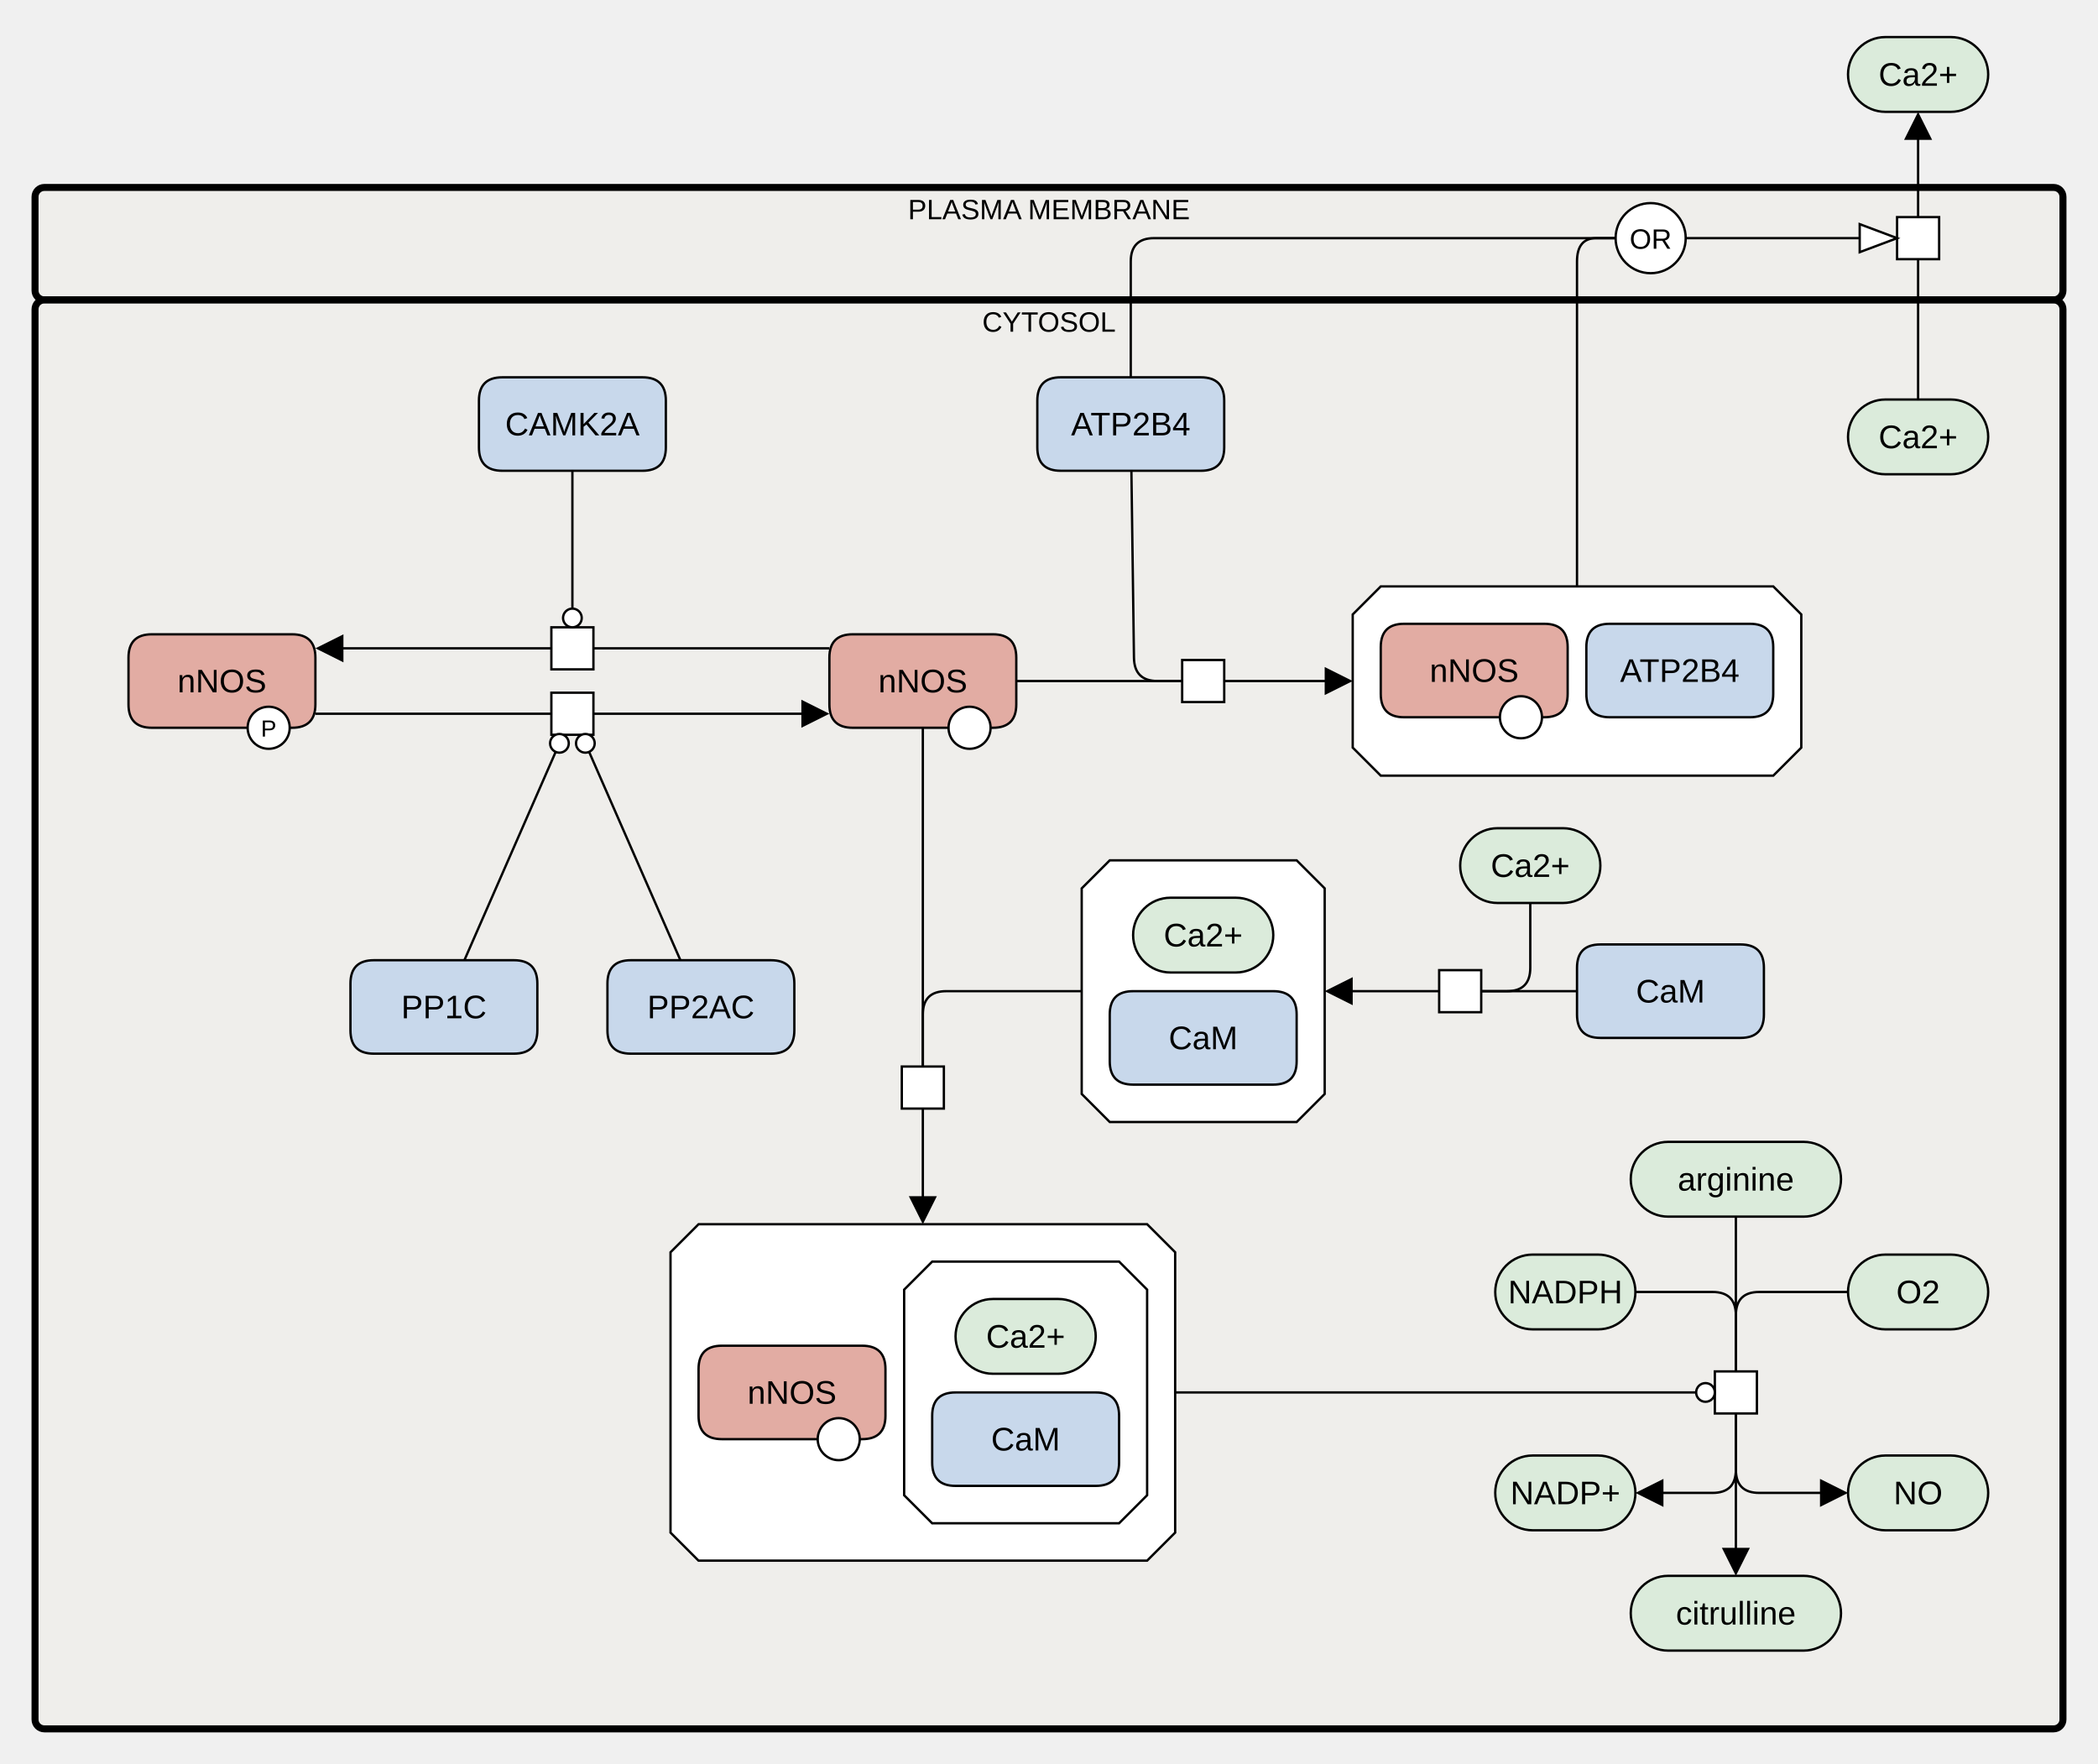
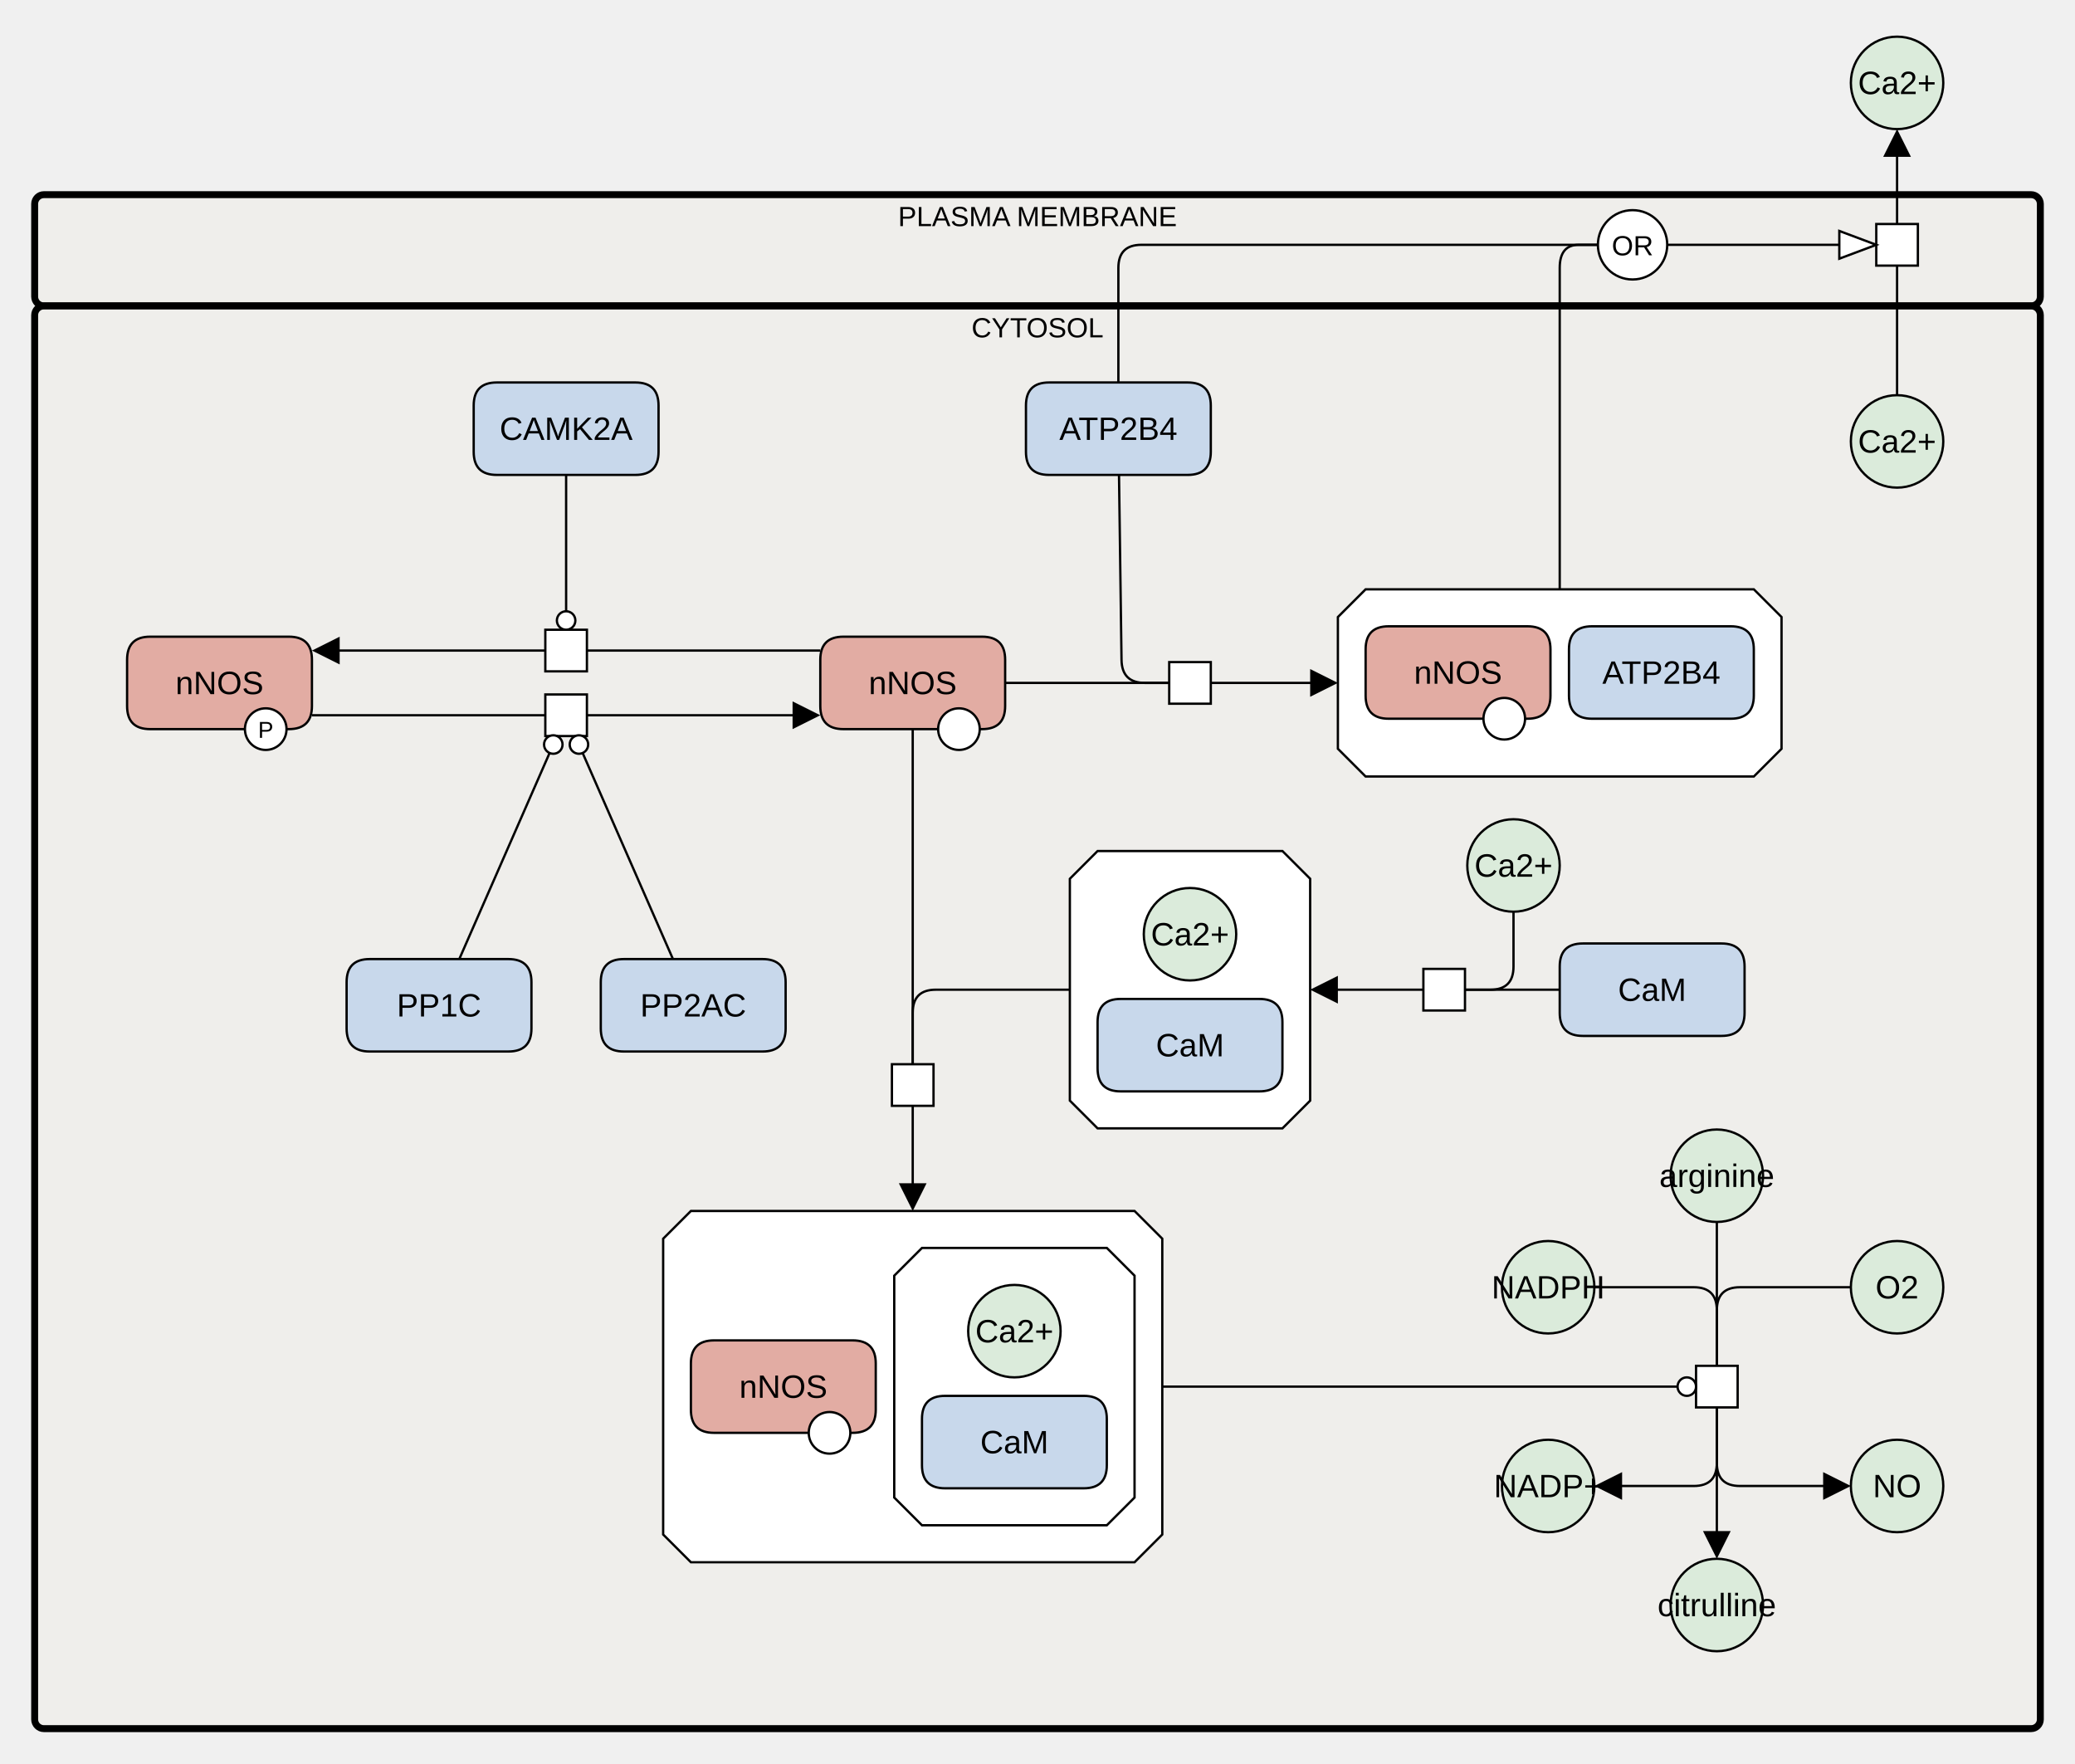
- <svg xmlns="http://www.w3.org/2000/svg" width="898" height="755" viewBox="0 0 898 755" stroke-linecap="butt" stroke-miterlimit="10">
-   <g transform="translate(-205,336)">
+ <svg xmlns="http://www.w3.org/2000/svg" width="898" height="763" viewBox="0 0 898 763" stroke-linecap="butt" stroke-miterlimit="10">
+   <g transform="translate(-205,340)">
    <path d="M220 -251.766 C220 -253.975 221.791 -255.766 224 -255.766 L1084 -255.766 C1086.209 -255.766 1088 -253.975 1088 -251.766 L1088 -211.633 C1088 -209.424 1086.209 -207.633 1084 -207.633 L224 -207.633 C221.791 -207.633 220 -209.424 220 -211.633 Z" fill="#EDEBE4" fill-opacity="0.447" stroke="none" />
    <path d="M220 -251.766 C220 -253.975 221.791 -255.766 224 -255.766 L1084 -255.766 C1086.209 -255.766 1088 -253.975 1088 -251.766 L1088 -211.633 C1088 -209.424 1086.209 -207.633 1084 -207.633 L224 -207.633 C221.791 -207.633 220 -209.424 220 -211.633 Z" fill="none" stroke="#000000" stroke-width="3" />
    <text x="654" y="-242.164" text-anchor="middle" font-family="'Dialog', Arial, Helvetica, sans-serif" font-size="12" fill="#000000" stroke="none" xml:space="preserve">PLASMA MEMBRANE</text>
-     <path d="M220 -203.633 C220 -205.842 221.791 -207.633 224 -207.633 L1084 -207.633 C1086.209 -207.633 1088 -205.842 1088 -203.633 L1088 400 C1088 402.209 1086.209 404 1084 404 L224 404 C221.791 404 220 402.209 220 400 Z" fill="#EDEBE4" fill-opacity="0.447" stroke="none" />
-     <path d="M220 -203.633 C220 -205.842 221.791 -207.633 224 -207.633 L1084 -207.633 C1086.209 -207.633 1088 -205.842 1088 -203.633 L1088 400 C1088 402.209 1086.209 404 1084 404 L224 404 C221.791 404 220 402.209 220 400 Z" fill="none" stroke="#000000" stroke-width="3" />
+     <path d="M220 -203.633 C220 -205.842 221.791 -207.633 224 -207.633 L1084 -207.633 C1086.209 -207.633 1088 -205.842 1088 -203.633 L1088 404 C1088 406.209 1086.209 408 1084 408 L224 408 C221.791 408 220 406.209 220 404 Z" fill="#EDEBE4" fill-opacity="0.447" stroke="none" />
+     <path d="M220 -203.633 C220 -205.842 221.791 -207.633 224 -207.633 L1084 -207.633 C1086.209 -207.633 1088 -205.842 1088 -203.633 L1088 404 C1088 406.209 1086.209 408 1084 408 L224 408 C221.791 408 220 406.209 220 404 Z" fill="none" stroke="#000000" stroke-width="3" />
    <text x="654" y="-194.031" text-anchor="middle" font-family="'Dialog', Arial, Helvetica, sans-serif" font-size="12" fill="#000000" stroke="none" xml:space="preserve">CYTOSOL</text>
-     <path d="M903 168.75 C903 159.913 910.163 152.75 919 152.75 L977 152.75 C985.837 152.75 993 159.913 993 168.75 L993 168.75 C993 177.587 985.837 184.75 977 184.75 L919 184.75 C910.163 184.75 903 177.587 903 168.75 Z" fill="#DBEBDB" stroke="none" />
-     <path d="M903 168.75 C903 159.913 910.163 152.75 919 152.75 L977 152.75 C985.837 152.75 993 159.913 993 168.75 L993 168.75 C993 177.587 985.837 184.75 977 184.75 L919 184.75 C910.163 184.75 903 177.587 903 168.75 Z" fill="none" stroke="#000000" />
+     <path d="M928 168.75 C928 157.704 936.954 148.75 948 148.75 L948 148.75 C959.046 148.75 968 157.704 968 168.75 L968 168.75 C968 179.796 959.046 188.75 948 188.75 L948 188.75 C936.954 188.75 928 179.796 928 168.75 Z" fill="#DBEBDB" stroke="none" />
+     <path d="M928 168.75 C928 157.704 936.954 148.75 948 148.75 L948 148.75 C959.046 148.75 968 157.704 968 168.75 L968 168.75 C968 179.796 959.046 188.75 948 188.75 L948 188.75 C936.954 188.75 928 179.796 928 168.75 Z" fill="none" stroke="#000000" />
    <text x="948" y="173.6" text-anchor="middle" font-family="Arial, Helvetica, sans-serif" font-size="14" fill="#000000" stroke="none" xml:space="preserve">arginine</text>
    <path d="M939 251 L957 251 L957 269 L939 269 Z" fill="#FFFFFF" stroke="none" />
    <path d="M939 251 L957 251 L957 269 L939 269 Z" fill="none" stroke="#000000" />
-     <path d="M903 354.5 C903 345.663 910.163 338.5 919 338.5 L977 338.5 C985.837 338.5 993 345.663 993 354.5 L993 354.5 C993 363.337 985.837 370.5 977 370.5 L919 370.5 C910.163 370.5 903 363.337 903 354.5 Z" fill="#DBEBDB" stroke="none" />
-     <path d="M903 354.5 C903 345.663 910.163 338.5 919 338.5 L977 338.5 C985.837 338.5 993 345.663 993 354.5 L993 354.5 C993 363.337 985.837 370.5 977 370.5 L919 370.5 C910.163 370.5 903 363.337 903 354.5 Z" fill="none" stroke="#000000" />
+     <path d="M928 354.5 C928 343.454 936.954 334.5 948 334.5 L948 334.5 C959.046 334.5 968 343.454 968 354.5 L968 354.5 C968 365.546 959.046 374.5 948 374.5 L948 374.5 C936.954 374.5 928 365.546 928 354.5 Z" fill="#DBEBDB" stroke="none" />
+     <path d="M928 354.5 C928 343.454 936.954 334.5 948 334.5 L948 334.5 C959.046 334.5 968 343.454 968 354.5 L968 354.5 C968 365.546 959.046 374.5 948 374.5 L948 374.5 C936.954 374.5 928 365.546 928 354.5 Z" fill="none" stroke="#000000" />
    <text x="948" y="359.35" text-anchor="middle" font-family="Arial, Helvetica, sans-serif" font-size="14" fill="#000000" stroke="none" xml:space="preserve">citrulline</text>
-     <path d="M845 217 C845 208.163 852.163 201 861 201 L889 201 C897.837 201 905 208.163 905 217 L905 217 C905 225.837 897.837 233 889 233 L861 233 C852.163 233 845 225.837 845 217 Z" fill="#DBEBDB" stroke="none" />
-     <path d="M845 217 C845 208.163 852.163 201 861 201 L889 201 C897.837 201 905 208.163 905 217 L905 217 C905 225.837 897.837 233 889 233 L861 233 C852.163 233 845 225.837 845 217 Z" fill="none" stroke="#000000" />
+     <path d="M855 217 C855 205.954 863.954 197 875 197 L875 197 C886.046 197 895 205.954 895 217 L895 217 C895 228.046 886.046 237 875 237 L875 237 C863.954 237 855 228.046 855 217 Z" fill="#DBEBDB" stroke="none" />
+     <path d="M855 217 C855 205.954 863.954 197 875 197 L875 197 C886.046 197 895 205.954 895 217 L895 217 C895 228.046 886.046 237 875 237 L875 237 C863.954 237 855 228.046 855 217 Z" fill="none" stroke="#000000" />
    <text x="875" y="221.85" text-anchor="middle" font-family="Arial, Helvetica, sans-serif" font-size="14" fill="#000000" stroke="none" xml:space="preserve">NADPH</text>
-     <path d="M996 217 C996 208.163 1003.163 201 1012 201 L1040 201 C1048.837 201 1056 208.163 1056 217 L1056 217 C1056 225.837 1048.837 233 1040 233 L1012 233 C1003.163 233 996 225.837 996 217 Z" fill="#DBEBDB" stroke="none" />
-     <path d="M996 217 C996 208.163 1003.163 201 1012 201 L1040 201 C1048.837 201 1056 208.163 1056 217 L1056 217 C1056 225.837 1048.837 233 1040 233 L1012 233 C1003.163 233 996 225.837 996 217 Z" fill="none" stroke="#000000" />
+     <path d="M1006 217 C1006 205.954 1014.954 197 1026 197 L1026 197 C1037.046 197 1046 205.954 1046 217 L1046 217 C1046 228.046 1037.046 237 1026 237 L1026 237 C1014.954 237 1006 228.046 1006 217 Z" fill="#DBEBDB" stroke="none" />
+     <path d="M1006 217 C1006 205.954 1014.954 197 1026 197 L1026 197 C1037.046 197 1046 205.954 1046 217 L1046 217 C1046 228.046 1037.046 237 1026 237 L1026 237 C1014.954 237 1006 228.046 1006 217 Z" fill="none" stroke="#000000" />
    <text x="1026" y="221.85" text-anchor="middle" font-family="Arial, Helvetica, sans-serif" font-size="14" fill="#000000" stroke="none" xml:space="preserve">O2</text>
-     <path d="M845 303 C845 294.163 852.163 287 861 287 L889 287 C897.837 287 905 294.163 905 303 L905 303 C905 311.837 897.837 319 889 319 L861 319 C852.163 319 845 311.837 845 303 Z" fill="#DBEBDB" stroke="none" />
-     <path d="M845 303 C845 294.163 852.163 287 861 287 L889 287 C897.837 287 905 294.163 905 303 L905 303 C905 311.837 897.837 319 889 319 L861 319 C852.163 319 845 311.837 845 303 Z" fill="none" stroke="#000000" />
+     <path d="M855 303 C855 291.954 863.954 283 875 283 L875 283 C886.046 283 895 291.954 895 303 L895 303 C895 314.046 886.046 323 875 323 L875 323 C863.954 323 855 314.046 855 303 Z" fill="#DBEBDB" stroke="none" />
+     <path d="M855 303 C855 291.954 863.954 283 875 283 L875 283 C886.046 283 895 291.954 895 303 L895 303 C895 314.046 886.046 323 875 323 L875 323 C863.954 323 855 314.046 855 303 Z" fill="none" stroke="#000000" />
    <text x="875" y="307.85" text-anchor="middle" font-family="Arial, Helvetica, sans-serif" font-size="14" fill="#000000" stroke="none" xml:space="preserve">NADP+</text>
-     <path d="M996 303 C996 294.163 1003.163 287 1012 287 L1040 287 C1048.837 287 1056 294.163 1056 303 L1056 303 C1056 311.837 1048.837 319 1040 319 L1012 319 C1003.163 319 996 311.837 996 303 Z" fill="#DBEBDB" stroke="none" />
-     <path d="M996 303 C996 294.163 1003.163 287 1012 287 L1040 287 C1048.837 287 1056 294.163 1056 303 L1056 303 C1056 311.837 1048.837 319 1040 319 L1012 319 C1003.163 319 996 311.837 996 303 Z" fill="none" stroke="#000000" />
+     <path d="M1006 303 C1006 291.954 1014.954 283 1026 283 L1026 283 C1037.046 283 1046 291.954 1046 303 L1046 303 C1046 314.046 1037.046 323 1026 323 L1026 323 C1014.954 323 1006 314.046 1006 303 Z" fill="#DBEBDB" stroke="none" />
+     <path d="M1006 303 C1006 291.954 1014.954 283 1026 283 L1026 283 C1037.046 283 1046 291.954 1046 303 L1046 303 C1046 314.046 1037.046 323 1026 323 L1026 323 C1014.954 323 1006 314.046 1006 303 Z" fill="none" stroke="#000000" />
    <text x="1026" y="307.85" text-anchor="middle" font-family="Arial, Helvetica, sans-serif" font-size="14" fill="#000000" stroke="none" xml:space="preserve">NO</text>
-     <path d="M504 188 L696 188 L708 200 L708 320 L696 332 L504 332 L492 320 L492 200 Z" fill="#FFFFFF" stroke="none" />
-     <path d="M504 188 L696 188 L708 200 L708 320 L696 332 L504 332 L492 320 L492 200 Z" fill="none" stroke="#000000" />
+     <path d="M504 184 L696 184 L708 196 L708 324 L696 336 L504 336 L492 324 L492 196 Z" fill="#FFFFFF" stroke="none" />
+     <path d="M504 184 L696 184 L708 196 L708 324 L696 336 L504 336 L492 324 L492 196 Z" fill="none" stroke="#000000" />
    <path d="M504 250 Q504 240 514 240 L574 240 Q584 240 584 250 L584 270 Q584 280 574 280 L514 280 Q504 280 504 270 Z" fill="#E2ACA3" stroke="none" />
    <path d="M504 250 Q504 240 514 240 L574 240 Q584 240 584 250 L584 270 Q584 280 574 280 L514 280 Q504 280 504 270 Z" fill="none" stroke="#000000" />
    <text x="544" y="264.85" text-anchor="middle" font-family="Arial, Helvetica, sans-serif" font-size="14" fill="#000000" stroke="none" xml:space="preserve">nNOS</text>
    <path d="M555 280 C555 275.029 559.029 271 564 271 L564 271 C568.971 271 573 275.029 573 280 L573 280 C573 284.971 568.971 289 564 289 L564 289 C559.029 289 555 284.971 555 280 Z" fill="#FFFFFF" stroke="none" />
    <path d="M555 280 C555 275.029 559.029 271 564 271 L564 271 C568.971 271 573 275.029 573 280 L573 280 C573 284.971 568.971 289 564 289 L564 289 C559.029 289 555 284.971 555 280 Z" fill="none" stroke="#000000" />
-     <path d="M604 204 L684 204 L696 216 L696 304 L684 316 L604 316 L592 304 L592 216 Z" fill="#FFFFFF" stroke="none" />
-     <path d="M604 204 L684 204 L696 216 L696 304 L684 316 L604 316 L592 304 L592 216 Z" fill="none" stroke="#000000" />
-     <path d="M604 270 Q604 260 614 260 L674 260 Q684 260 684 270 L684 290 Q684 300 674 300 L614 300 Q604 300 604 290 Z" fill="#C8D8EB" stroke="none" />
-     <path d="M604 270 Q604 260 614 260 L674 260 Q684 260 684 270 L684 290 Q684 300 674 300 L614 300 Q604 300 604 290 Z" fill="none" stroke="#000000" />
-     <text x="644" y="284.85" text-anchor="middle" font-family="Arial, Helvetica, sans-serif" font-size="14" fill="#000000" stroke="none" xml:space="preserve">CaM</text>
-     <path d="M614 236 C614 227.163 621.163 220 630 220 L658 220 C666.837 220 674 227.163 674 236 L674 236 C674 244.837 666.837 252 658 252 L630 252 C621.163 252 614 244.837 614 236 Z" fill="#DBEBDB" stroke="none" />
-     <path d="M614 236 C614 227.163 621.163 220 630 220 L658 220 C666.837 220 674 227.163 674 236 L674 236 C674 244.837 666.837 252 658 252 L630 252 C621.163 252 614 244.837 614 236 Z" fill="none" stroke="#000000" />
+     <path d="M604 200 L684 200 L696 212 L696 308 L684 320 L604 320 L592 308 L592 212 Z" fill="#FFFFFF" stroke="none" />
+     <path d="M604 200 L684 200 L696 212 L696 308 L684 320 L604 320 L592 308 L592 212 Z" fill="none" stroke="#000000" />
+     <path d="M604 274 Q604 264 614 264 L674 264 Q684 264 684 274 L684 294 Q684 304 674 304 L614 304 Q604 304 604 294 Z" fill="#C8D8EB" stroke="none" />
+     <path d="M604 274 Q604 264 614 264 L674 264 Q684 264 684 274 L684 294 Q684 304 674 304 L614 304 Q604 304 604 294 Z" fill="none" stroke="#000000" />
+     <text x="644" y="288.85" text-anchor="middle" font-family="Arial, Helvetica, sans-serif" font-size="14" fill="#000000" stroke="none" xml:space="preserve">CaM</text>
+     <path d="M624 236 C624 224.954 632.954 216 644 216 L644 216 C655.046 216 664 224.954 664 236 L664 236 C664 247.046 655.046 256 644 256 L644 256 C632.954 256 624 247.046 624 236 Z" fill="#DBEBDB" stroke="none" />
+     <path d="M624 236 C624 224.954 632.954 216 644 216 L644 216 C655.046 216 664 224.954 664 236 L664 236 C664 247.046 655.046 256 644 256 L644 256 C632.954 256 624 247.046 624 236 Z" fill="none" stroke="#000000" />
    <text x="644" y="240.85" text-anchor="middle" font-family="Arial, Helvetica, sans-serif" font-size="14" fill="#000000" stroke="none" xml:space="preserve">Ca2+</text>
    <path d="M560 -54.5 Q560 -64.5 570 -64.5 L630 -64.5 Q640 -64.5 640 -54.5 L640 -34.5 Q640 -24.5 630 -24.5 L570 -24.5 Q560 -24.5 560 -34.5 Z" fill="#E2ACA3" stroke="none" />
    <path d="M560 -54.5 Q560 -64.5 570 -64.5 L630 -64.5 Q640 -64.5 640 -54.5 L640 -34.5 Q640 -24.5 630 -24.5 L570 -24.5 Q560 -24.5 560 -34.5 Z" fill="none" stroke="#000000" />
    <text x="600" y="-39.65" text-anchor="middle" font-family="Arial, Helvetica, sans-serif" font-size="14" fill="#000000" stroke="none" xml:space="preserve">nNOS</text>
    <path d="M611 -24.5 C611 -29.471 615.029 -33.5 620 -33.5 L620 -33.5 C624.971 -33.5 629 -29.471 629 -24.5 L629 -24.5 C629 -19.529 624.971 -15.5 620 -15.5 L620 -15.5 C615.029 -15.5 611 -19.529 611 -24.5 Z" fill="#FFFFFF" stroke="none" />
    <path d="M611 -24.5 C611 -29.471 615.029 -33.5 620 -33.5 L620 -33.5 C624.971 -33.5 629 -29.471 629 -24.5 L629 -24.5 C629 -19.529 624.971 -15.5 620 -15.5 L620 -15.5 C615.029 -15.5 611 -19.529 611 -24.5 Z" fill="none" stroke="#000000" />
    <path d="M591 120.5 L609 120.5 L609 138.5 L591 138.5 Z" fill="#FFFFFF" stroke="none" />
    <path d="M591 120.5 L609 120.5 L609 138.5 L591 138.5 Z" fill="none" stroke="#000000" />
-     <path d="M680 32.25 L760 32.25 L772 44.25 L772 132.25 L760 144.25 L680 144.25 L668 132.25 L668 44.25 Z" fill="#FFFFFF" stroke="none" />
-     <path d="M680 32.25 L760 32.25 L772 44.25 L772 132.25 L760 144.25 L680 144.25 L668 132.25 L668 44.25 Z" fill="none" stroke="#000000" />
-     <path d="M680 98.25 Q680 88.25 690 88.25 L750 88.25 Q760 88.25 760 98.25 L760 118.25 Q760 128.25 750 128.25 L690 128.25 Q680 128.25 680 118.25 Z" fill="#C8D8EB" stroke="none" />
-     <path d="M680 98.25 Q680 88.25 690 88.25 L750 88.25 Q760 88.25 760 98.25 L760 118.25 Q760 128.25 750 128.25 L690 128.25 Q680 128.25 680 118.25 Z" fill="none" stroke="#000000" />
-     <text x="720" y="113.1" text-anchor="middle" font-family="Arial, Helvetica, sans-serif" font-size="14" fill="#000000" stroke="none" xml:space="preserve">CaM</text>
-     <path d="M690 64.25 C690 55.413 697.163 48.25 706 48.25 L734 48.25 C742.837 48.25 750 55.413 750 64.25 L750 64.25 C750 73.087 742.837 80.25 734 80.25 L706 80.25 C697.163 80.25 690 73.087 690 64.25 Z" fill="#DBEBDB" stroke="none" />
-     <path d="M690 64.25 C690 55.413 697.163 48.25 706 48.25 L734 48.25 C742.837 48.25 750 55.413 750 64.25 L750 64.25 C750 73.087 742.837 80.25 734 80.25 L706 80.25 C697.163 80.25 690 73.087 690 64.25 Z" fill="none" stroke="#000000" />
+     <path d="M680 28.25 L760 28.25 L772 40.25 L772 136.25 L760 148.25 L680 148.25 L668 136.25 L668 40.25 Z" fill="#FFFFFF" stroke="none" />
+     <path d="M680 28.25 L760 28.25 L772 40.25 L772 136.25 L760 148.25 L680 148.25 L668 136.25 L668 40.25 Z" fill="none" stroke="#000000" />
+     <path d="M680 102.25 Q680 92.25 690 92.25 L750 92.25 Q760 92.25 760 102.25 L760 122.25 Q760 132.25 750 132.25 L690 132.25 Q680 132.25 680 122.25 Z" fill="#C8D8EB" stroke="none" />
+     <path d="M680 102.25 Q680 92.25 690 92.25 L750 92.25 Q760 92.25 760 102.25 L760 122.25 Q760 132.25 750 132.25 L690 132.25 Q680 132.25 680 122.25 Z" fill="none" stroke="#000000" />
+     <text x="720" y="117.1" text-anchor="middle" font-family="Arial, Helvetica, sans-serif" font-size="14" fill="#000000" stroke="none" xml:space="preserve">CaM</text>
+     <path d="M700 64.25 C700 53.204 708.954 44.25 720 44.25 L720 44.25 C731.046 44.25 740 53.204 740 64.25 L740 64.25 C740 75.296 731.046 84.25 720 84.25 L720 84.25 C708.954 84.25 700 75.296 700 64.25 Z" fill="#DBEBDB" stroke="none" />
+     <path d="M700 64.25 C700 53.204 708.954 44.25 720 44.25 L720 44.25 C731.046 44.25 740 53.204 740 64.25 L740 64.25 C740 75.296 731.046 84.25 720 84.25 L720 84.25 C708.954 84.25 700 75.296 700 64.25 Z" fill="none" stroke="#000000" />
    <text x="720" y="69.1" text-anchor="middle" font-family="Arial, Helvetica, sans-serif" font-size="14" fill="#000000" stroke="none" xml:space="preserve">Ca2+</text>
    <path d="M711 -53.5 L729 -53.5 L729 -35.5 L711 -35.5 Z" fill="#FFFFFF" stroke="none" />
    <path d="M711 -53.5 L729 -53.5 L729 -35.5 L711 -35.5 Z" fill="none" stroke="#000000" />
    <path d="M649 -164.5 Q649 -174.5 659 -174.5 L719 -174.5 Q729 -174.5 729 -164.5 L729 -144.5 Q729 -134.5 719 -134.5 L659 -134.5 Q649 -134.5 649 -144.5 Z" fill="#C8D8EB" stroke="none" />
    <path d="M649 -164.5 Q649 -174.5 659 -174.5 L719 -174.5 Q729 -174.5 729 -164.5 L729 -144.5 Q729 -134.5 719 -134.5 L659 -134.5 Q649 -134.5 649 -144.5 Z" fill="none" stroke="#000000" />
    <text x="689" y="-149.65" text-anchor="middle" font-family="Arial, Helvetica, sans-serif" font-size="14" fill="#000000" stroke="none" xml:space="preserve">ATP2B4</text>
    <path d="M796 -85 L964 -85 L976 -73 L976 -16 L964 -4 L796 -4 L784 -16 L784 -73 Z" fill="#FFFFFF" stroke="none" />
    <path d="M796 -85 L964 -85 L976 -73 L976 -16 L964 -4 L796 -4 L784 -16 L784 -73 Z" fill="none" stroke="#000000" />
    <path d="M796 -59 Q796 -69 806 -69 L866 -69 Q876 -69 876 -59 L876 -39 Q876 -29 866 -29 L806 -29 Q796 -29 796 -39 Z" fill="#E2ACA3" stroke="none" />
    <path d="M796 -59 Q796 -69 806 -69 L866 -69 Q876 -69 876 -59 L876 -39 Q876 -29 866 -29 L806 -29 Q796 -29 796 -39 Z" fill="none" stroke="#000000" />
    <text x="836" y="-44.15" text-anchor="middle" font-family="Arial, Helvetica, sans-serif" font-size="14" fill="#000000" stroke="none" xml:space="preserve">nNOS</text>
    <path d="M847 -29 C847 -33.971 851.029 -38 856 -38 L856 -38 C860.971 -38 865 -33.971 865 -29 L865 -29 C865 -24.029 860.971 -20 856 -20 L856 -20 C851.029 -20 847 -24.029 847 -29 Z" fill="#FFFFFF" stroke="none" />
    <path d="M847 -29 C847 -33.971 851.029 -38 856 -38 L856 -38 C860.971 -38 865 -33.971 865 -29 L865 -29 C865 -24.029 860.971 -20 856 -20 L856 -20 C851.029 -20 847 -24.029 847 -29 Z" fill="none" stroke="#000000" />
    <path d="M884 -59 Q884 -69 894 -69 L954 -69 Q964 -69 964 -59 L964 -39 Q964 -29 954 -29 L894 -29 Q884 -29 884 -39 Z" fill="#C8D8EB" stroke="none" />
    <path d="M884 -59 Q884 -69 894 -69 L954 -69 Q964 -69 964 -59 L964 -39 Q964 -29 954 -29 L894 -29 Q884 -29 884 -39 Z" fill="none" stroke="#000000" />
    <text x="924" y="-44.15" text-anchor="middle" font-family="Arial, Helvetica, sans-serif" font-size="14" fill="#000000" stroke="none" xml:space="preserve">ATP2B4</text>
    <path d="M260 -54.5 Q260 -64.5 270 -64.5 L330 -64.5 Q340 -64.5 340 -54.5 L340 -34.5 Q340 -24.5 330 -24.5 L270 -24.5 Q260 -24.5 260 -34.5 Z" fill="#E2ACA3" stroke="none" />
    <path d="M260 -54.5 Q260 -64.5 270 -64.5 L330 -64.5 Q340 -64.5 340 -54.5 L340 -34.5 Q340 -24.5 330 -24.5 L270 -24.5 Q260 -24.5 260 -34.5 Z" fill="none" stroke="#000000" />
    <text x="300" y="-39.65" text-anchor="middle" font-family="Arial, Helvetica, sans-serif" font-size="14" fill="#000000" stroke="none" xml:space="preserve">nNOS</text>
    <path d="M311 -24.5 C311 -29.471 315.029 -33.5 320 -33.5 L320 -33.5 C324.971 -33.5 329 -29.471 329 -24.5 L329 -24.5 C329 -19.529 324.971 -15.5 320 -15.5 L320 -15.5 C315.029 -15.5 311 -19.529 311 -24.5 Z" fill="#FFFFFF" stroke="none" />
    <path d="M311 -24.5 C311 -29.471 315.029 -33.5 320 -33.5 L320 -33.5 C324.971 -33.5 329 -29.471 329 -24.5 L329 -24.5 C329 -19.529 324.971 -15.5 320 -15.5 L320 -15.5 C315.029 -15.5 311 -19.529 311 -24.5 Z" fill="none" stroke="#000000" />
    <text x="320" y="-20.721" text-anchor="middle" font-family="'Dialog', Arial, Helvetica, sans-serif" font-size="10" fill="#000000" stroke="none" xml:space="preserve">P</text>
    <path d="M441 -67.5 L459 -67.5 L459 -49.5 L441 -49.5 Z" fill="#FFFFFF" stroke="none" />
    <path d="M441 -67.5 L459 -67.5 L459 -49.5 L441 -49.5 Z" fill="none" stroke="#000000" />
    <path d="M441 -39.5 L459 -39.5 L459 -21.5 L441 -21.5 Z" fill="#FFFFFF" stroke="none" />
    <path d="M441 -39.5 L459 -39.5 L459 -21.5 L441 -21.5 Z" fill="none" stroke="#000000" />
    <path d="M410 -164.5 Q410 -174.5 420 -174.5 L480 -174.5 Q490 -174.5 490 -164.5 L490 -144.5 Q490 -134.5 480 -134.5 L420 -134.5 Q410 -134.5 410 -144.5 Z" fill="#C8D8EB" stroke="none" />
    <path d="M410 -164.5 Q410 -174.5 420 -174.5 L480 -174.5 Q490 -174.5 490 -164.5 L490 -144.5 Q490 -134.5 480 -134.5 L420 -134.5 Q410 -134.5 410 -144.5 Z" fill="none" stroke="#000000" />
    <text x="450" y="-149.65" text-anchor="middle" font-family="Arial, Helvetica, sans-serif" font-size="14" fill="#000000" stroke="none" xml:space="preserve">CAMK2A</text>
    <path d="M355 85 Q355 75 365 75 L425 75 Q435 75 435 85 L435 105 Q435 115 425 115 L365 115 Q355 115 355 105 Z" fill="#C8D8EB" stroke="none" />
    <path d="M355 85 Q355 75 365 75 L425 75 Q435 75 435 85 L435 105 Q435 115 425 115 L365 115 Q355 115 355 105 Z" fill="none" stroke="#000000" />
    <text x="395" y="99.85" text-anchor="middle" font-family="Arial, Helvetica, sans-serif" font-size="14" fill="#000000" stroke="none" xml:space="preserve">PP1C</text>
    <path d="M465 85 Q465 75 475 75 L535 75 Q545 75 545 85 L545 105 Q545 115 535 115 L475 115 Q465 115 465 105 Z" fill="#C8D8EB" stroke="none" />
    <path d="M465 85 Q465 75 475 75 L535 75 Q545 75 545 85 L545 105 Q545 115 535 115 L475 115 Q465 115 465 105 Z" fill="none" stroke="#000000" />
    <text x="505" y="99.85" text-anchor="middle" font-family="Arial, Helvetica, sans-serif" font-size="14" fill="#000000" stroke="none" xml:space="preserve">PP2AC</text>
    <path d="M821 79.25 L839 79.25 L839 97.25 L821 97.25 Z" fill="#FFFFFF" stroke="none" />
    <path d="M821 79.25 L839 79.25 L839 97.25 L821 97.25 Z" fill="none" stroke="#000000" />
    <path d="M880 78.25 Q880 68.25 890 68.25 L950 68.25 Q960 68.25 960 78.25 L960 98.25 Q960 108.25 950 108.25 L890 108.25 Q880 108.25 880 98.25 Z" fill="#C8D8EB" stroke="none" />
    <path d="M880 78.25 Q880 68.25 890 68.25 L950 68.25 Q960 68.25 960 78.25 L960 98.25 Q960 108.25 950 108.25 L890 108.25 Q880 108.25 880 98.25 Z" fill="none" stroke="#000000" />
    <text x="920" y="93.1" text-anchor="middle" font-family="Arial, Helvetica, sans-serif" font-size="14" fill="#000000" stroke="none" xml:space="preserve">CaM</text>
-     <path d="M830 34.5 C830 25.663 837.163 18.5 846 18.5 L874 18.5 C882.837 18.5 890 25.663 890 34.5 L890 34.5 C890 43.337 882.837 50.5 874 50.5 L846 50.5 C837.163 50.5 830 43.337 830 34.5 Z" fill="#DBEBDB" stroke="none" />
-     <path d="M830 34.5 C830 25.663 837.163 18.5 846 18.5 L874 18.5 C882.837 18.5 890 25.663 890 34.5 L890 34.5 C890 43.337 882.837 50.5 874 50.5 L846 50.5 C837.163 50.5 830 43.337 830 34.5 Z" fill="none" stroke="#000000" />
+     <path d="M840 34.5 C840 23.454 848.954 14.5 860 14.5 L860 14.5 C871.046 14.5 880 23.454 880 34.5 L880 34.5 C880 45.546 871.046 54.5 860 54.5 L860 54.5 C848.954 54.5 840 45.546 840 34.5 Z" fill="#DBEBDB" stroke="none" />
+     <path d="M840 34.5 C840 23.454 848.954 14.5 860 14.5 L860 14.5 C871.046 14.5 880 23.454 880 34.5 L880 34.5 C880 45.546 871.046 54.5 860 54.5 L860 54.5 C848.954 54.5 840 45.546 840 34.5 Z" fill="none" stroke="#000000" />
    <text x="860" y="39.35" text-anchor="middle" font-family="Arial, Helvetica, sans-serif" font-size="14" fill="#000000" stroke="none" xml:space="preserve">Ca2+</text>
-     <path d="M996 -149 C996 -157.837 1003.163 -165 1012 -165 L1040 -165 C1048.837 -165 1056 -157.837 1056 -149 L1056 -149 C1056 -140.163 1048.837 -133 1040 -133 L1012 -133 C1003.163 -133 996 -140.163 996 -149 Z" fill="#DBEBDB" stroke="none" />
-     <path d="M996 -149 C996 -157.837 1003.163 -165 1012 -165 L1040 -165 C1048.837 -165 1056 -157.837 1056 -149 L1056 -149 C1056 -140.163 1048.837 -133 1040 -133 L1012 -133 C1003.163 -133 996 -140.163 996 -149 Z" fill="none" stroke="#000000" />
+     <path d="M1006 -149 C1006 -160.046 1014.954 -169 1026 -169 L1026 -169 C1037.046 -169 1046 -160.046 1046 -149 L1046 -149 C1046 -137.954 1037.046 -129 1026 -129 L1026 -129 C1014.954 -129 1006 -137.954 1006 -149 Z" fill="#DBEBDB" stroke="none" />
+     <path d="M1006 -149 C1006 -160.046 1014.954 -169 1026 -169 L1026 -169 C1037.046 -169 1046 -160.046 1046 -149 L1046 -149 C1046 -137.954 1037.046 -129 1026 -129 L1026 -129 C1014.954 -129 1006 -137.954 1006 -149 Z" fill="none" stroke="#000000" />
    <text x="1026" y="-144.15" text-anchor="middle" font-family="Arial, Helvetica, sans-serif" font-size="14" fill="#000000" stroke="none" xml:space="preserve">Ca2+</text>
    <path d="M1017 -243.066 L1035 -243.066 L1035 -225.066 L1017 -225.066 Z" fill="#FFFFFF" stroke="none" />
    <path d="M1017 -243.066 L1035 -243.066 L1035 -225.066 L1017 -225.066 Z" fill="none" stroke="#000000" />
-     <path d="M996 -304.133 C996 -312.97 1003.163 -320.133 1012 -320.133 L1040 -320.133 C1048.837 -320.133 1056 -312.97 1056 -304.133 L1056 -304.133 C1056 -295.296 1048.837 -288.133 1040 -288.133 L1012 -288.133 C1003.163 -288.133 996 -295.296 996 -304.133 Z" fill="#DBEBDB" stroke="none" />
-     <path d="M996 -304.133 C996 -312.97 1003.163 -320.133 1012 -320.133 L1040 -320.133 C1048.837 -320.133 1056 -312.97 1056 -304.133 L1056 -304.133 C1056 -295.296 1048.837 -288.133 1040 -288.133 L1012 -288.133 C1003.163 -288.133 996 -295.296 996 -304.133 Z" fill="none" stroke="#000000" />
+     <path d="M1006 -304.133 C1006 -315.179 1014.954 -324.133 1026 -324.133 L1026 -324.133 C1037.046 -324.133 1046 -315.179 1046 -304.133 L1046 -304.133 C1046 -293.087 1037.046 -284.133 1026 -284.133 L1026 -284.133 C1014.954 -284.133 1006 -293.087 1006 -304.133 Z" fill="#DBEBDB" stroke="none" />
+     <path d="M1006 -304.133 C1006 -315.179 1014.954 -324.133 1026 -324.133 L1026 -324.133 C1037.046 -324.133 1046 -315.179 1046 -304.133 L1046 -304.133 C1046 -293.087 1037.046 -284.133 1026 -284.133 L1026 -284.133 C1014.954 -284.133 1006 -293.087 1006 -304.133 Z" fill="none" stroke="#000000" />
    <text x="1026" y="-299.283" text-anchor="middle" font-family="Arial, Helvetica, sans-serif" font-size="14" fill="#000000" stroke="none" xml:space="preserve">Ca2+</text>
    <path d="M896.526 -234.066 C896.526 -242.351 903.242 -249.066 911.526 -249.066 L911.526 -249.066 C919.811 -249.066 926.526 -242.351 926.526 -234.066 L926.526 -234.066 C926.526 -225.782 919.811 -219.066 911.526 -219.066 L911.526 -219.066 C903.242 -219.066 896.526 -225.782 896.526 -234.066 Z" fill="#FFFFFF" stroke="none" />
    <path d="M896.526 -234.066 C896.526 -242.351 903.242 -249.066 911.526 -249.066 L911.526 -249.066 C919.811 -249.066 926.526 -242.351 926.526 -234.066 L926.526 -234.066 C926.526 -225.782 919.811 -219.066 911.526 -219.066 L911.526 -219.066 C903.242 -219.066 896.526 -225.782 896.526 -234.066 Z" fill="none" stroke="#000000" />
    <text x="911.526" y="-229.531" text-anchor="middle" font-family="'Dialog', Arial, Helvetica, sans-serif" font-size="12" fill="#000000" stroke="none" xml:space="preserve">OR</text>
-     <path d="M948 184.75 L948 251" fill="none" stroke="#000000" />
-     <path d="M948 269 L948 327.5" fill="none" stroke="#000000" />
-     <path d="M948 338.5 L942 326.5 L954 326.5 Z" fill="#000000" stroke="none" />
-     <path d="M905 217 L938 217 Q948 217 948 227 L948 251" fill="none" stroke="#000000" />
-     <path d="M996 217 L958 217 Q948 217 948 227 L948 251" fill="none" stroke="#000000" />
-     <path d="M948 269 L948 293 Q948 303 938 303 L916 303" fill="none" stroke="#000000" />
-     <path d="M905 303 L917 297 L917 309 Z" fill="#000000" stroke="none" />
-     <path d="M948 269 L948 293 Q948 303 958 303 L985 303" fill="none" stroke="#000000" />
-     <path d="M996 303 L984 309 L984 297 Z" fill="#000000" stroke="none" />
+     <path d="M948 188.75 L948 251" fill="none" stroke="#000000" />
+     <path d="M948 269 L948 323.5" fill="none" stroke="#000000" />
+     <path d="M948 334.5 L942 322.5 L954 322.5 Z" fill="#000000" stroke="none" />
+     <path d="M895 217 L938 217 Q948 217 948 227 L948 251" fill="none" stroke="#000000" />
+     <path d="M1006 217 L958 217 Q948 217 948 227 L948 251" fill="none" stroke="#000000" />
+     <path d="M948 269 L948 293 Q948 303 938 303 L906 303" fill="none" stroke="#000000" />
+     <path d="M895 303 L907 297 L907 309 Z" fill="#000000" stroke="none" />
+     <path d="M948 269 L948 293 Q948 303 958 303 L995 303" fill="none" stroke="#000000" />
+     <path d="M1006 303 L994 309 L994 297 Z" fill="#000000" stroke="none" />
    <path d="M708 260 L931 260" fill="none" stroke="#000000" />
    <circle cx="935" cy="260" r="4" fill="white" stroke="#000000" />
    <path d="M600 -24.5 L600 120.5" fill="none" stroke="#000000" />
    <path d="M668 88.25 L610 88.25 Q600 88.25 600 98.25 L600 120.5" fill="none" stroke="#000000" />
-     <path d="M600 138.5 L600 177" fill="none" stroke="#000000" />
-     <path d="M600 188 L594 176 L606 176 Z" fill="#000000" stroke="none" />
+     <path d="M600 138.5 L600 173" fill="none" stroke="#000000" />
+     <path d="M600 184 L594 172 L606 172 Z" fill="#000000" stroke="none" />
    <path d="M640 -44.5 L711 -44.5" fill="none" stroke="#000000" />
    <path d="M689.273 -134.5 L690.364 -54.499 Q690.5 -44.5 700.5 -44.5 L711 -44.5" fill="none" stroke="#000000" />
    <path d="M729 -44.5 L773 -44.5" fill="none" stroke="#000000" />
    <path d="M784 -44.5 L772 -38.5 L772 -50.5 Z" fill="#000000" stroke="none" />
    <path d="M560 -58.5 L459 -58.5" fill="none" stroke="#000000" />
    <path d="M441 -58.5 L351 -58.5" fill="none" stroke="#000000" />
    <path d="M340 -58.5 L352 -64.5 L352 -52.5 Z" fill="#000000" stroke="none" />
    <path d="M340 -30.5 L441 -30.5" fill="none" stroke="#000000" />
    <path d="M459 -30.5 L549 -30.5" fill="none" stroke="#000000" />
    <path d="M560 -30.5 L548 -24.5 L548 -36.5 Z" fill="#000000" stroke="none" />
    <path d="M450 -134.5 L450 -75.5" fill="none" stroke="#000000" />
    <circle cx="450" cy="-71.5" r="4" fill="white" stroke="#000000" />
    <path d="M403.765 75 L442.845 -14.173" fill="none" stroke="#000000" />
    <circle cx="444.45" cy="-17.836" r="4" fill="white" stroke="#000000" />
    <path d="M496.235 75 L457.155 -14.173" fill="none" stroke="#000000" />
    <circle cx="455.55" cy="-17.836" r="4" fill="white" stroke="#000000" />
    <path d="M880 88.25 L839 88.25" fill="none" stroke="#000000" />
-     <path d="M860 50.5 L860 78.25 Q860 88.25 850 88.25 L839 88.25" fill="none" stroke="#000000" />
+     <path d="M860 54.5 L860 78.25 Q860 88.25 850 88.25 L839 88.25" fill="none" stroke="#000000" />
    <path d="M821 88.25 L783 88.25" fill="none" stroke="#000000" />
    <path d="M772 88.25 L784 82.25 L784 94.25 Z" fill="#000000" stroke="none" />
-     <path d="M1026 -165 L1026 -225.066" fill="none" stroke="#000000" />
-     <path d="M1026 -243.066 L1026 -277.133" fill="none" stroke="#000000" />
-     <path d="M1026 -288.133 L1032 -276.133 L1020 -276.133 Z" fill="#000000" stroke="none" />
+     <path d="M1026 -169 L1026 -225.066" fill="none" stroke="#000000" />
+     <path d="M1026 -243.066 L1026 -273.133" fill="none" stroke="#000000" />
+     <path d="M1026 -284.133 L1032 -272.133 L1020 -272.133 Z" fill="#000000" stroke="none" />
    <path d="M926.526 -234.066 L1002 -234.066" fill="none" stroke="#000000" />
    <path d="M1017 -234.066 L1001 -228.066 L1001 -240.066 Z" fill="white" stroke="#000000" />
    <path d="M880 -85 L880 -224.066 Q880 -234.066 888.263 -234.066 L896.526 -234.066" fill="none" stroke="#000000" />
    <path d="M689 -174.5 L689 -224.066 Q689 -234.066 699 -234.066 L896.526 -234.066" fill="none" stroke="#000000" />
  </g>
</svg>
